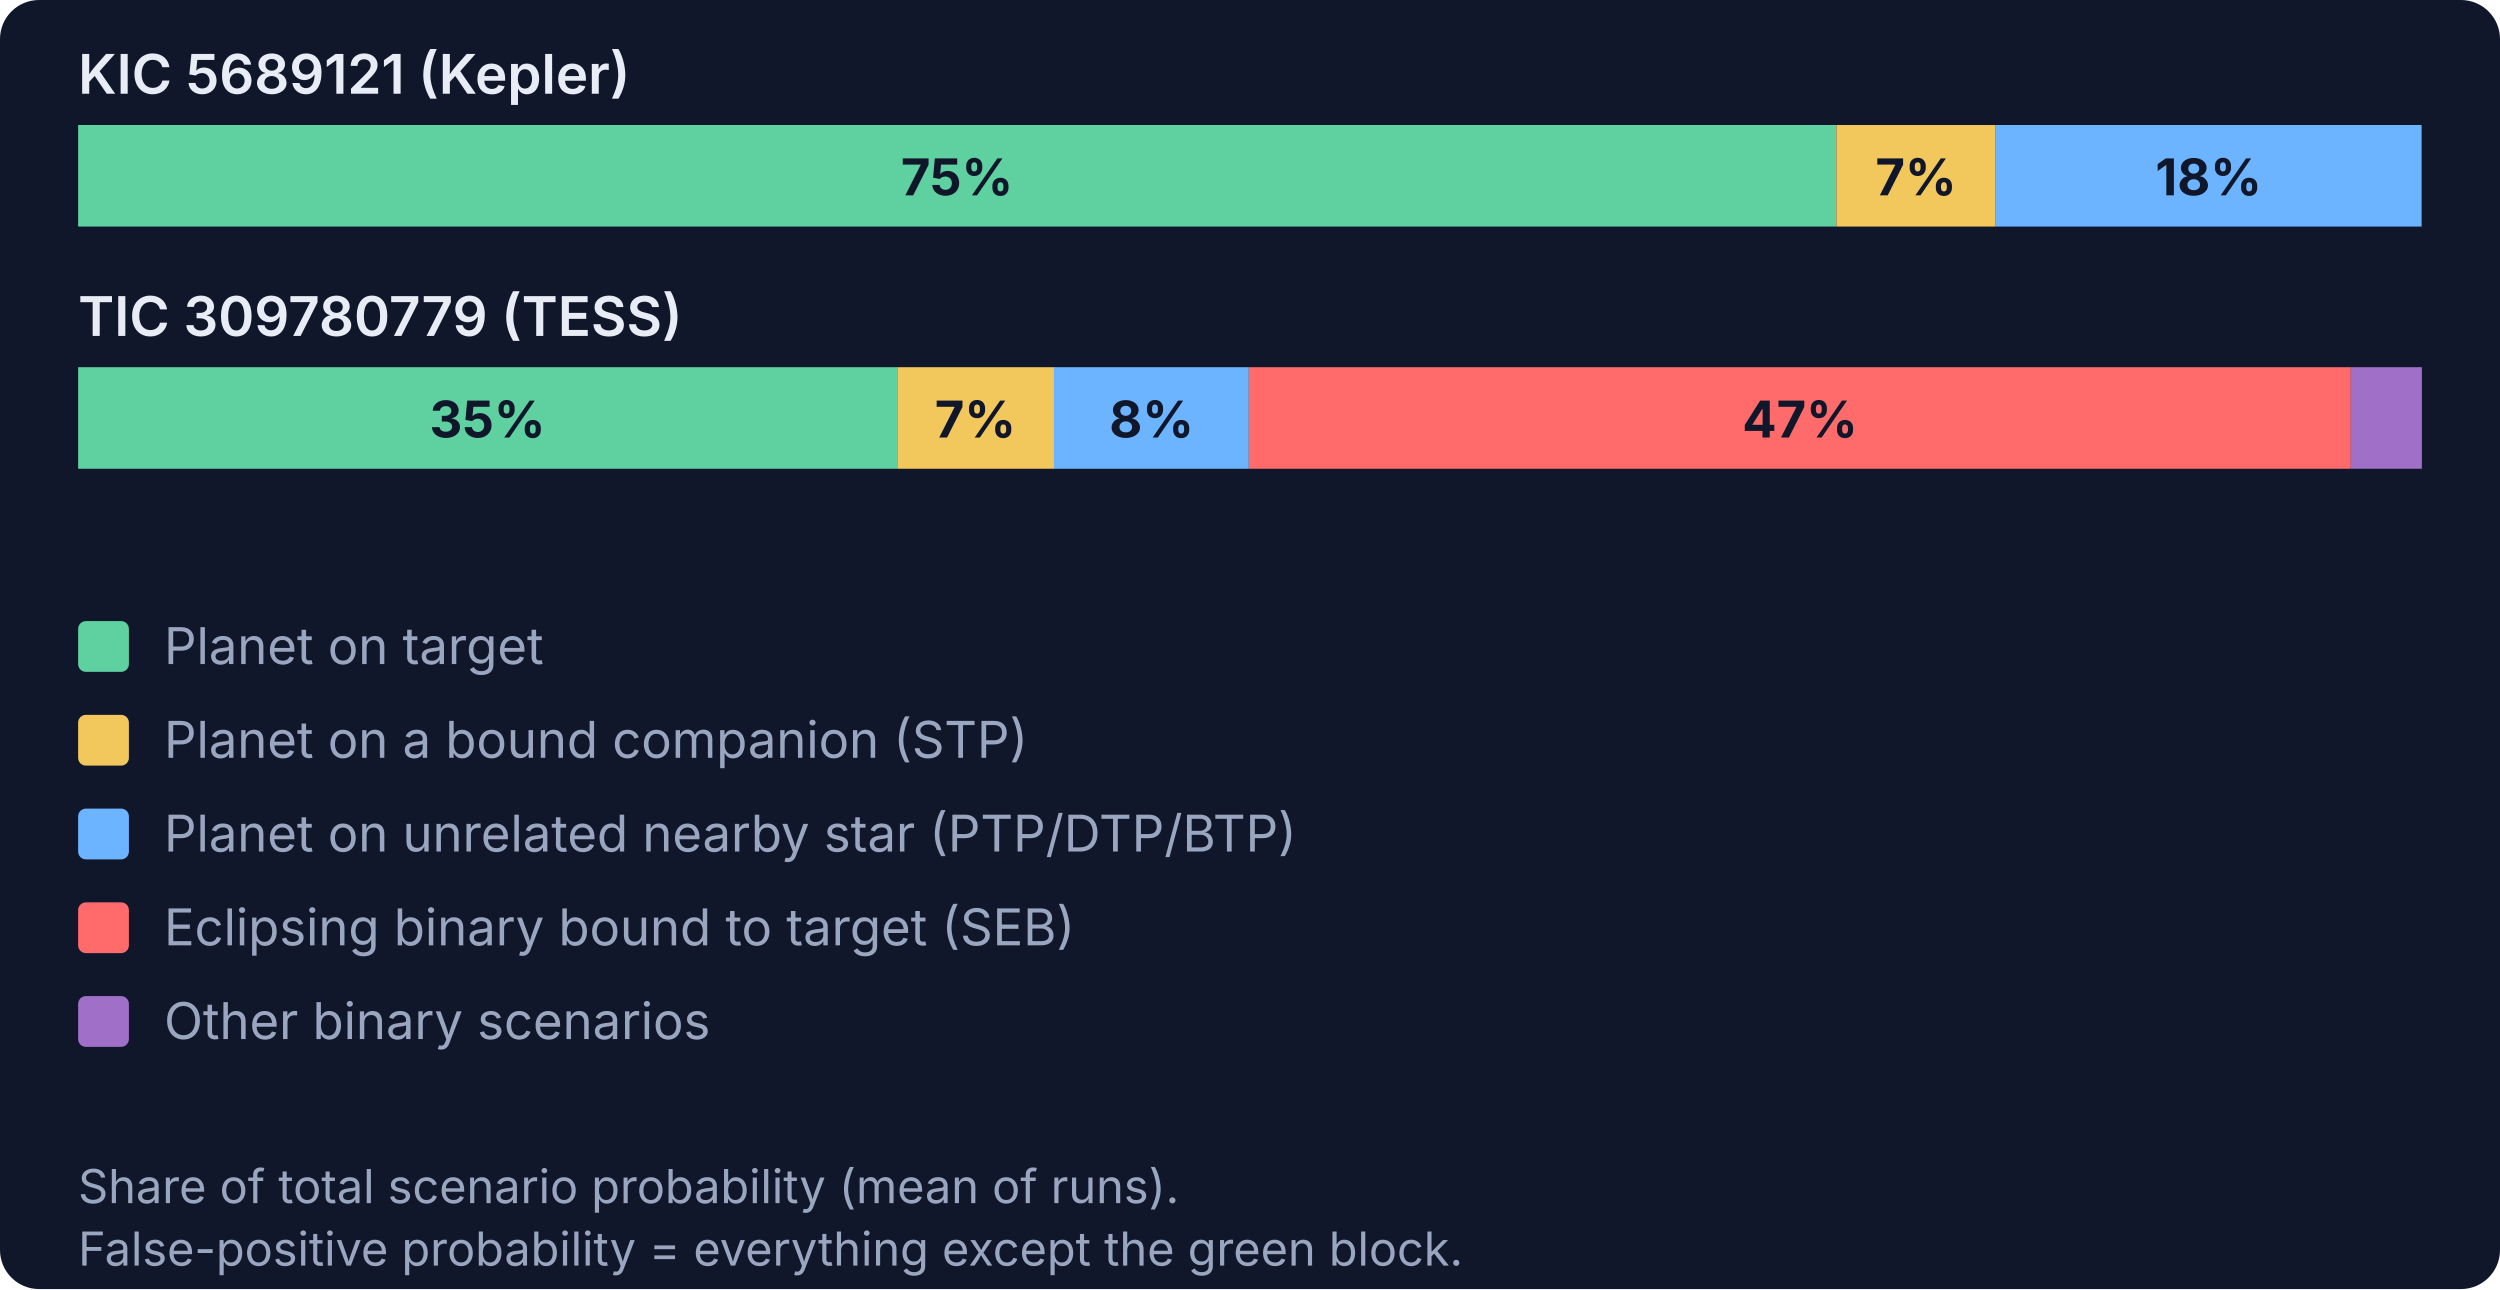
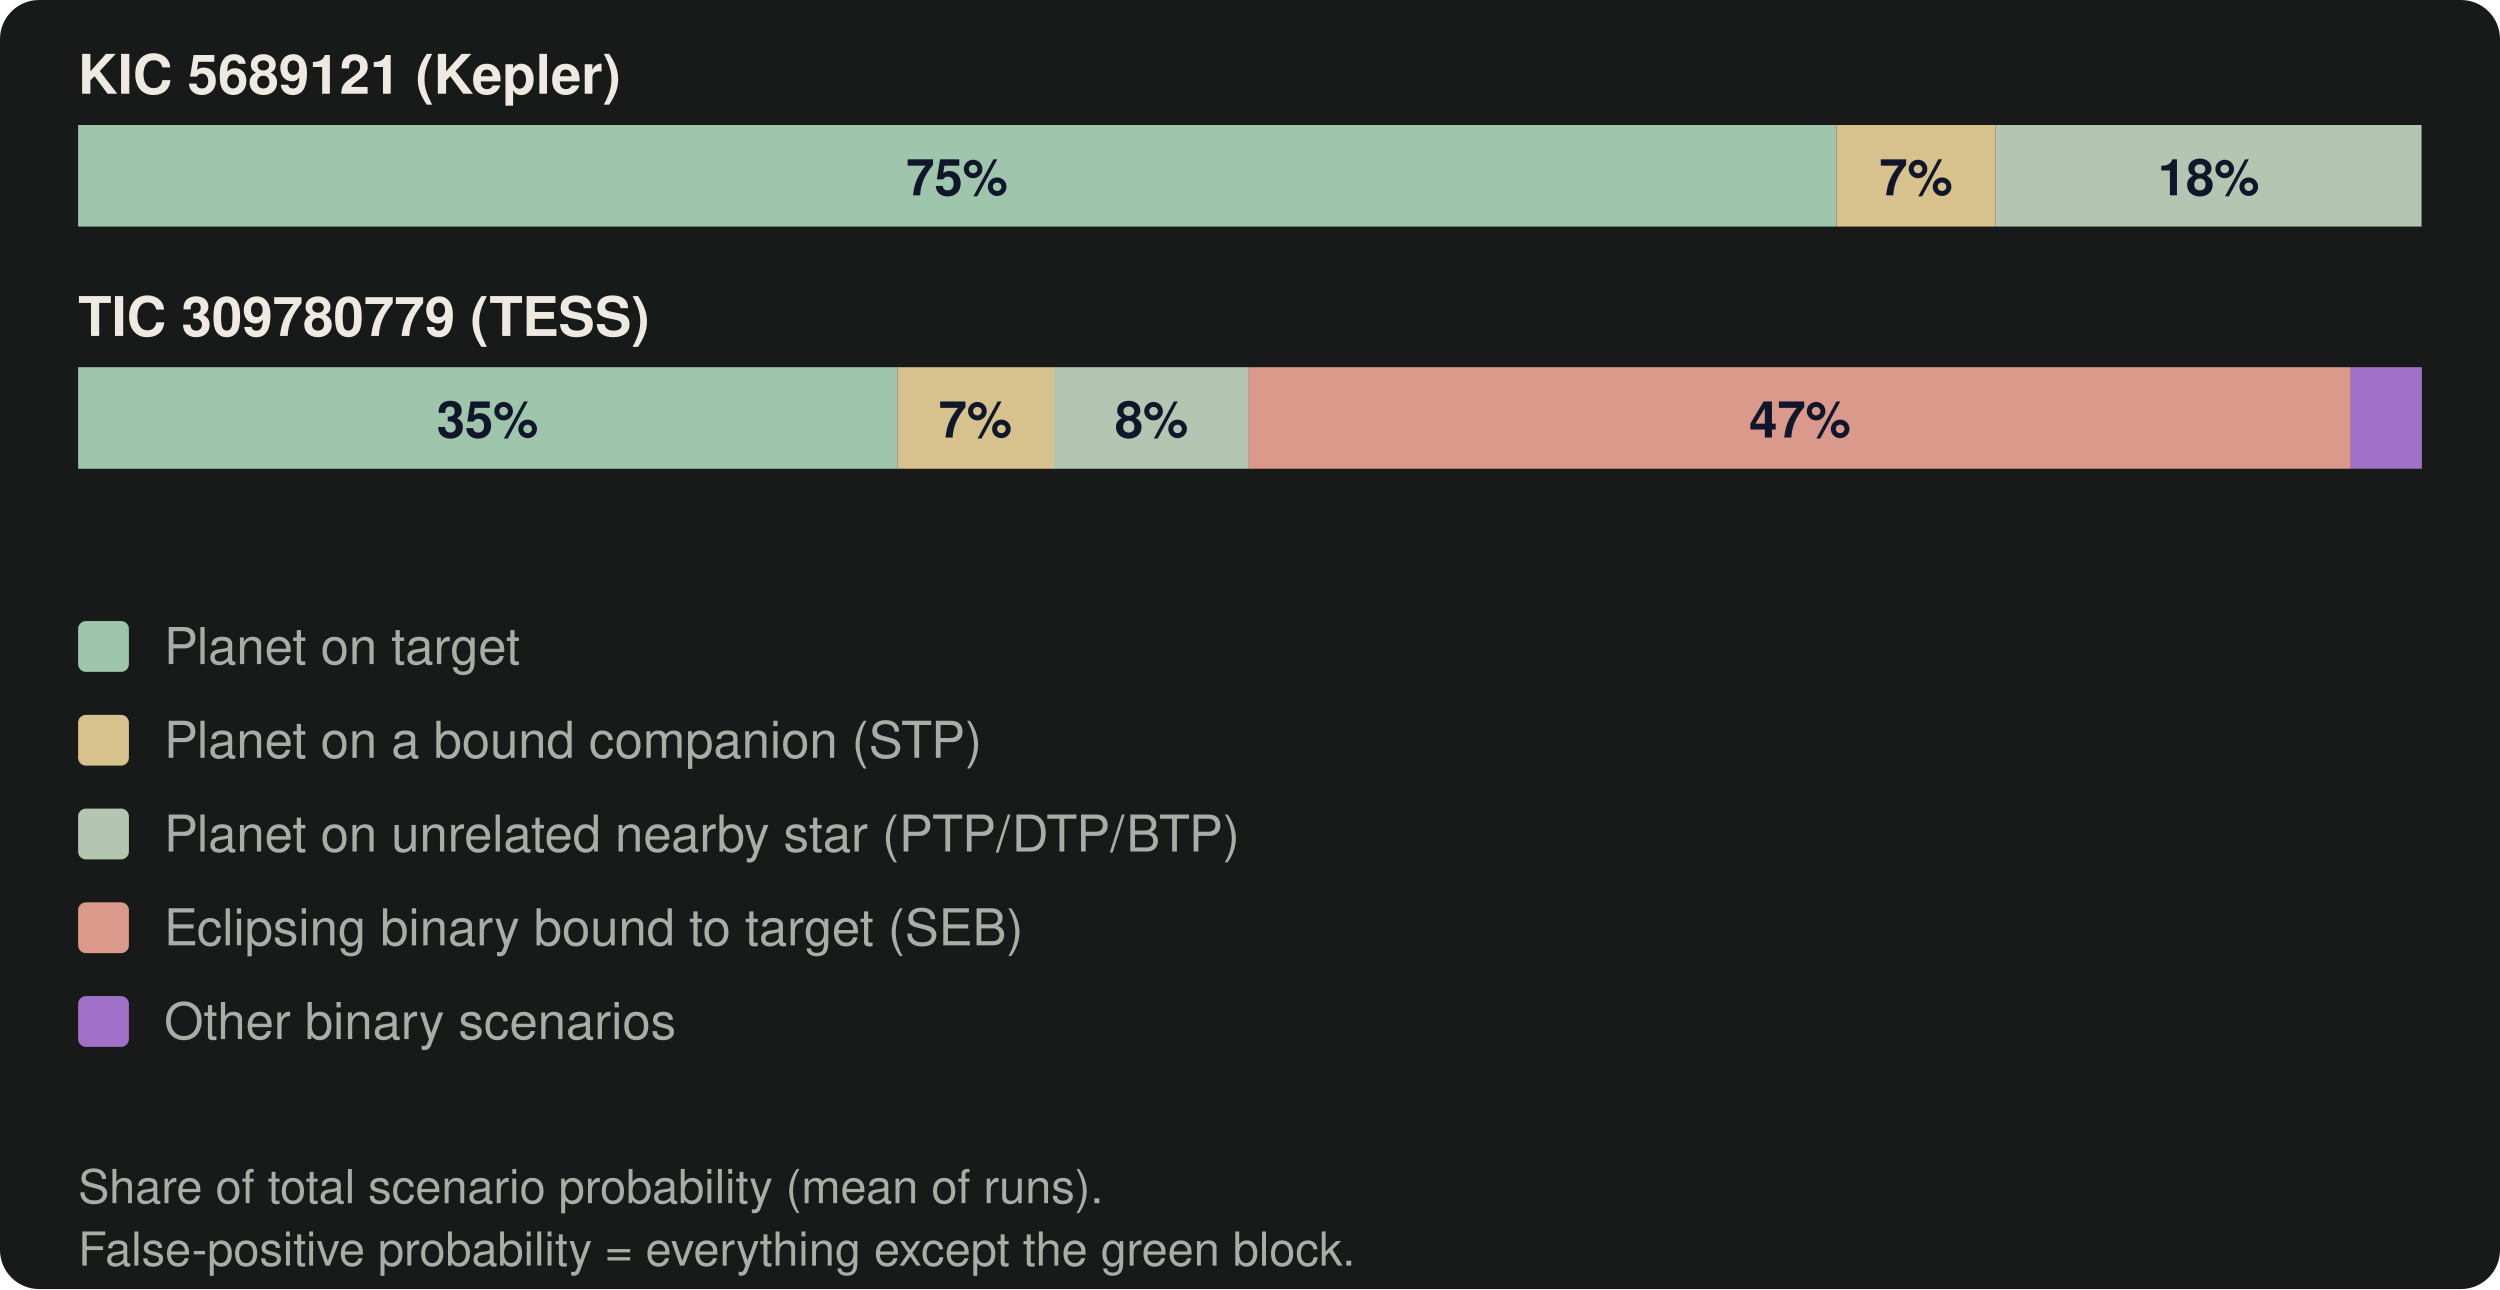
<svg xmlns="http://www.w3.org/2000/svg" viewBox="0 0 640 330" role="img" aria-labelledby="t d">
-   <rect width="640" height="330" fill="#10172a" rx="10" />
-   <text x="20.0" y="24.0" font-size="14" fill="#e8ecf5" text-anchor="start" font-weight="600" font-family="system-ui,-apple-system,Segoe UI,sans-serif">KIC 5689121 (Kepler)</text>
-   <rect x="20.0" y="32.0" width="450.1" height="26.0" fill="#5fd0a0" rx="0" opacity="1" />
-   <text x="245.0" y="50.0" font-size="13" fill="#10172a" text-anchor="middle" font-weight="700" font-family="system-ui,-apple-system,Segoe UI,sans-serif">75%</text>
-   <rect x="470.1" y="32.0" width="40.8" height="26.0" fill="#f2c75c" rx="0" opacity="1" />
-   <text x="490.5" y="50.0" font-size="13" fill="#10172a" text-anchor="middle" font-weight="700" font-family="system-ui,-apple-system,Segoe UI,sans-serif">7%</text>
-   <rect x="510.9" y="32.0" width="109.0" height="26.0" fill="#6cb4ff" rx="0" opacity="1" />
-   <text x="565.4" y="50.0" font-size="13" fill="#10172a" text-anchor="middle" font-weight="700" font-family="system-ui,-apple-system,Segoe UI,sans-serif">18%</text>
-   <rect x="619.9" y="32.0" width="0.0" height="26.0" fill="#ff6b6b" rx="0" opacity="1" />
+   <rect width="640" height="330" fill="#181a19" rx="10" />
+   <text x="20.0" y="24.0" font-size="14" fill="#eeeae2" text-anchor="start" font-weight="600" font-family="Helvetica Neue,Helvetica,sans-serif">KIC 5689121 (Kepler)</text>
+   <rect x="20.0" y="32.0" width="450.1" height="26.0" fill="#9fc5ac" rx="0" opacity="1" />
+   <text x="245.0" y="50.0" font-size="13" fill="#10172a" text-anchor="middle" font-weight="700" font-family="Helvetica Neue,Helvetica,sans-serif">75%</text>
+   <rect x="470.1" y="32.0" width="40.8" height="26.0" fill="#d7c18d" rx="0" opacity="1" />
+   <text x="490.5" y="50.0" font-size="13" fill="#10172a" text-anchor="middle" font-weight="700" font-family="Helvetica Neue,Helvetica,sans-serif">7%</text>
+   <rect x="510.9" y="32.0" width="109.0" height="26.0" fill="#b4c6b2" rx="0" opacity="1" />
+   <text x="565.4" y="50.0" font-size="13" fill="#10172a" text-anchor="middle" font-weight="700" font-family="Helvetica Neue,Helvetica,sans-serif">18%</text>
+   <rect x="619.9" y="32.0" width="0.0" height="26.0" fill="#db998b" rx="0" opacity="1" />
  <rect x="619.9" y="32.0" width="0.1" height="26.0" fill="#a070c8" rx="0" opacity="1" />
-   <text x="20.0" y="86.0" font-size="14" fill="#e8ecf5" text-anchor="start" font-weight="600" font-family="system-ui,-apple-system,Segoe UI,sans-serif">TIC 309780779 (TESS)</text>
-   <rect x="20.0" y="94.0" width="209.7" height="26.0" fill="#5fd0a0" rx="0" opacity="1" />
-   <text x="124.8" y="112.0" font-size="13" fill="#10172a" text-anchor="middle" font-weight="700" font-family="system-ui,-apple-system,Segoe UI,sans-serif">35%</text>
-   <rect x="229.7" y="94.0" width="40.2" height="26.0" fill="#f2c75c" rx="0" opacity="1" />
-   <text x="249.7" y="112.0" font-size="13" fill="#10172a" text-anchor="middle" font-weight="700" font-family="system-ui,-apple-system,Segoe UI,sans-serif">7%</text>
-   <rect x="269.8" y="94.0" width="49.9" height="26.0" fill="#6cb4ff" rx="0" opacity="1" />
-   <text x="294.8" y="112.0" font-size="13" fill="#10172a" text-anchor="middle" font-weight="700" font-family="system-ui,-apple-system,Segoe UI,sans-serif">8%</text>
-   <rect x="319.7" y="94.0" width="282.1" height="26.0" fill="#ff6b6b" rx="0" opacity="1" />
-   <text x="460.8" y="112.0" font-size="13" fill="#10172a" text-anchor="middle" font-weight="700" font-family="system-ui,-apple-system,Segoe UI,sans-serif">47%</text>
+   <text x="20.0" y="86.0" font-size="14" fill="#eeeae2" text-anchor="start" font-weight="600" font-family="Helvetica Neue,Helvetica,sans-serif">TIC 309780779 (TESS)</text>
+   <rect x="20.0" y="94.0" width="209.7" height="26.0" fill="#9fc5ac" rx="0" opacity="1" />
+   <text x="124.8" y="112.0" font-size="13" fill="#10172a" text-anchor="middle" font-weight="700" font-family="Helvetica Neue,Helvetica,sans-serif">35%</text>
+   <rect x="229.7" y="94.0" width="40.2" height="26.0" fill="#d7c18d" rx="0" opacity="1" />
+   <text x="249.7" y="112.0" font-size="13" fill="#10172a" text-anchor="middle" font-weight="700" font-family="Helvetica Neue,Helvetica,sans-serif">7%</text>
+   <rect x="269.8" y="94.0" width="49.9" height="26.0" fill="#b4c6b2" rx="0" opacity="1" />
+   <text x="294.8" y="112.0" font-size="13" fill="#10172a" text-anchor="middle" font-weight="700" font-family="Helvetica Neue,Helvetica,sans-serif">8%</text>
+   <rect x="319.7" y="94.0" width="282.1" height="26.0" fill="#db998b" rx="0" opacity="1" />
+   <text x="460.8" y="112.0" font-size="13" fill="#10172a" text-anchor="middle" font-weight="700" font-family="Helvetica Neue,Helvetica,sans-serif">47%</text>
  <rect x="601.8" y="94.0" width="18.2" height="26.0" fill="#a070c8" rx="0" opacity="1" />
-   <rect x="20.0" y="159.0" width="13.0" height="13.0" fill="#5fd0a0" rx="2" opacity="1" />
-   <text x="42.0" y="170.0" font-size="13" fill="#9aa6c0" text-anchor="start" font-weight="400" font-family="system-ui,-apple-system,Segoe UI,sans-serif">Planet on target</text>
-   <rect x="20.0" y="183.0" width="13.0" height="13.0" fill="#f2c75c" rx="2" opacity="1" />
-   <text x="42.0" y="194.0" font-size="13" fill="#9aa6c0" text-anchor="start" font-weight="400" font-family="system-ui,-apple-system,Segoe UI,sans-serif">Planet on a bound companion (STP)</text>
-   <rect x="20.0" y="207.0" width="13.0" height="13.0" fill="#6cb4ff" rx="2" opacity="1" />
-   <text x="42.0" y="218.0" font-size="13" fill="#9aa6c0" text-anchor="start" font-weight="400" font-family="system-ui,-apple-system,Segoe UI,sans-serif">Planet on unrelated nearby star (PTP/DTP/BTP)</text>
-   <rect x="20.0" y="231.0" width="13.0" height="13.0" fill="#ff6b6b" rx="2" opacity="1" />
-   <text x="42.0" y="242.0" font-size="13" fill="#9aa6c0" text-anchor="start" font-weight="400" font-family="system-ui,-apple-system,Segoe UI,sans-serif">Eclipsing binary bound to target (SEB)</text>
+   <rect x="20.0" y="159.0" width="13.0" height="13.0" fill="#9fc5ac" rx="2" opacity="1" />
+   <text x="42.0" y="170.0" font-size="13" fill="#a8aea5" text-anchor="start" font-weight="400" font-family="Helvetica Neue,Helvetica,sans-serif">Planet on target</text>
+   <rect x="20.0" y="183.0" width="13.0" height="13.0" fill="#d7c18d" rx="2" opacity="1" />
+   <text x="42.0" y="194.0" font-size="13" fill="#a8aea5" text-anchor="start" font-weight="400" font-family="Helvetica Neue,Helvetica,sans-serif">Planet on a bound companion (STP)</text>
+   <rect x="20.0" y="207.0" width="13.0" height="13.0" fill="#b4c6b2" rx="2" opacity="1" />
+   <text x="42.0" y="218.0" font-size="13" fill="#a8aea5" text-anchor="start" font-weight="400" font-family="Helvetica Neue,Helvetica,sans-serif">Planet on unrelated nearby star (PTP/DTP/BTP)</text>
+   <rect x="20.0" y="231.0" width="13.0" height="13.0" fill="#db998b" rx="2" opacity="1" />
+   <text x="42.0" y="242.0" font-size="13" fill="#a8aea5" text-anchor="start" font-weight="400" font-family="Helvetica Neue,Helvetica,sans-serif">Eclipsing binary bound to target (SEB)</text>
  <rect x="20.0" y="255.0" width="13.0" height="13.0" fill="#a070c8" rx="2" opacity="1" />
-   <text x="42.0" y="266.0" font-size="13" fill="#9aa6c0" text-anchor="start" font-weight="400" font-family="system-ui,-apple-system,Segoe UI,sans-serif">Other binary scenarios</text>
-   <text x="20.0" y="308.0" font-size="12" fill="#9aa6c0" text-anchor="start" font-weight="400" font-family="system-ui,-apple-system,Segoe UI,sans-serif">Share of total scenario probability (mean of runs).</text>
-   <text x="20.0" y="324.0" font-size="12" fill="#9aa6c0" text-anchor="start" font-weight="400" font-family="system-ui,-apple-system,Segoe UI,sans-serif">False-positive probability = everything except the green block.</text>
+   <text x="42.0" y="266.0" font-size="13" fill="#a8aea5" text-anchor="start" font-weight="400" font-family="Helvetica Neue,Helvetica,sans-serif">Other binary scenarios</text>
+   <text x="20.0" y="308.0" font-size="12" fill="#a8aea5" text-anchor="start" font-weight="400" font-family="Helvetica Neue,Helvetica,sans-serif">Share of total scenario probability (mean of runs).</text>
+   <text x="20.0" y="324.0" font-size="12" fill="#a8aea5" text-anchor="start" font-weight="400" font-family="Helvetica Neue,Helvetica,sans-serif">False-positive probability = everything except the green block.</text>
</svg>
